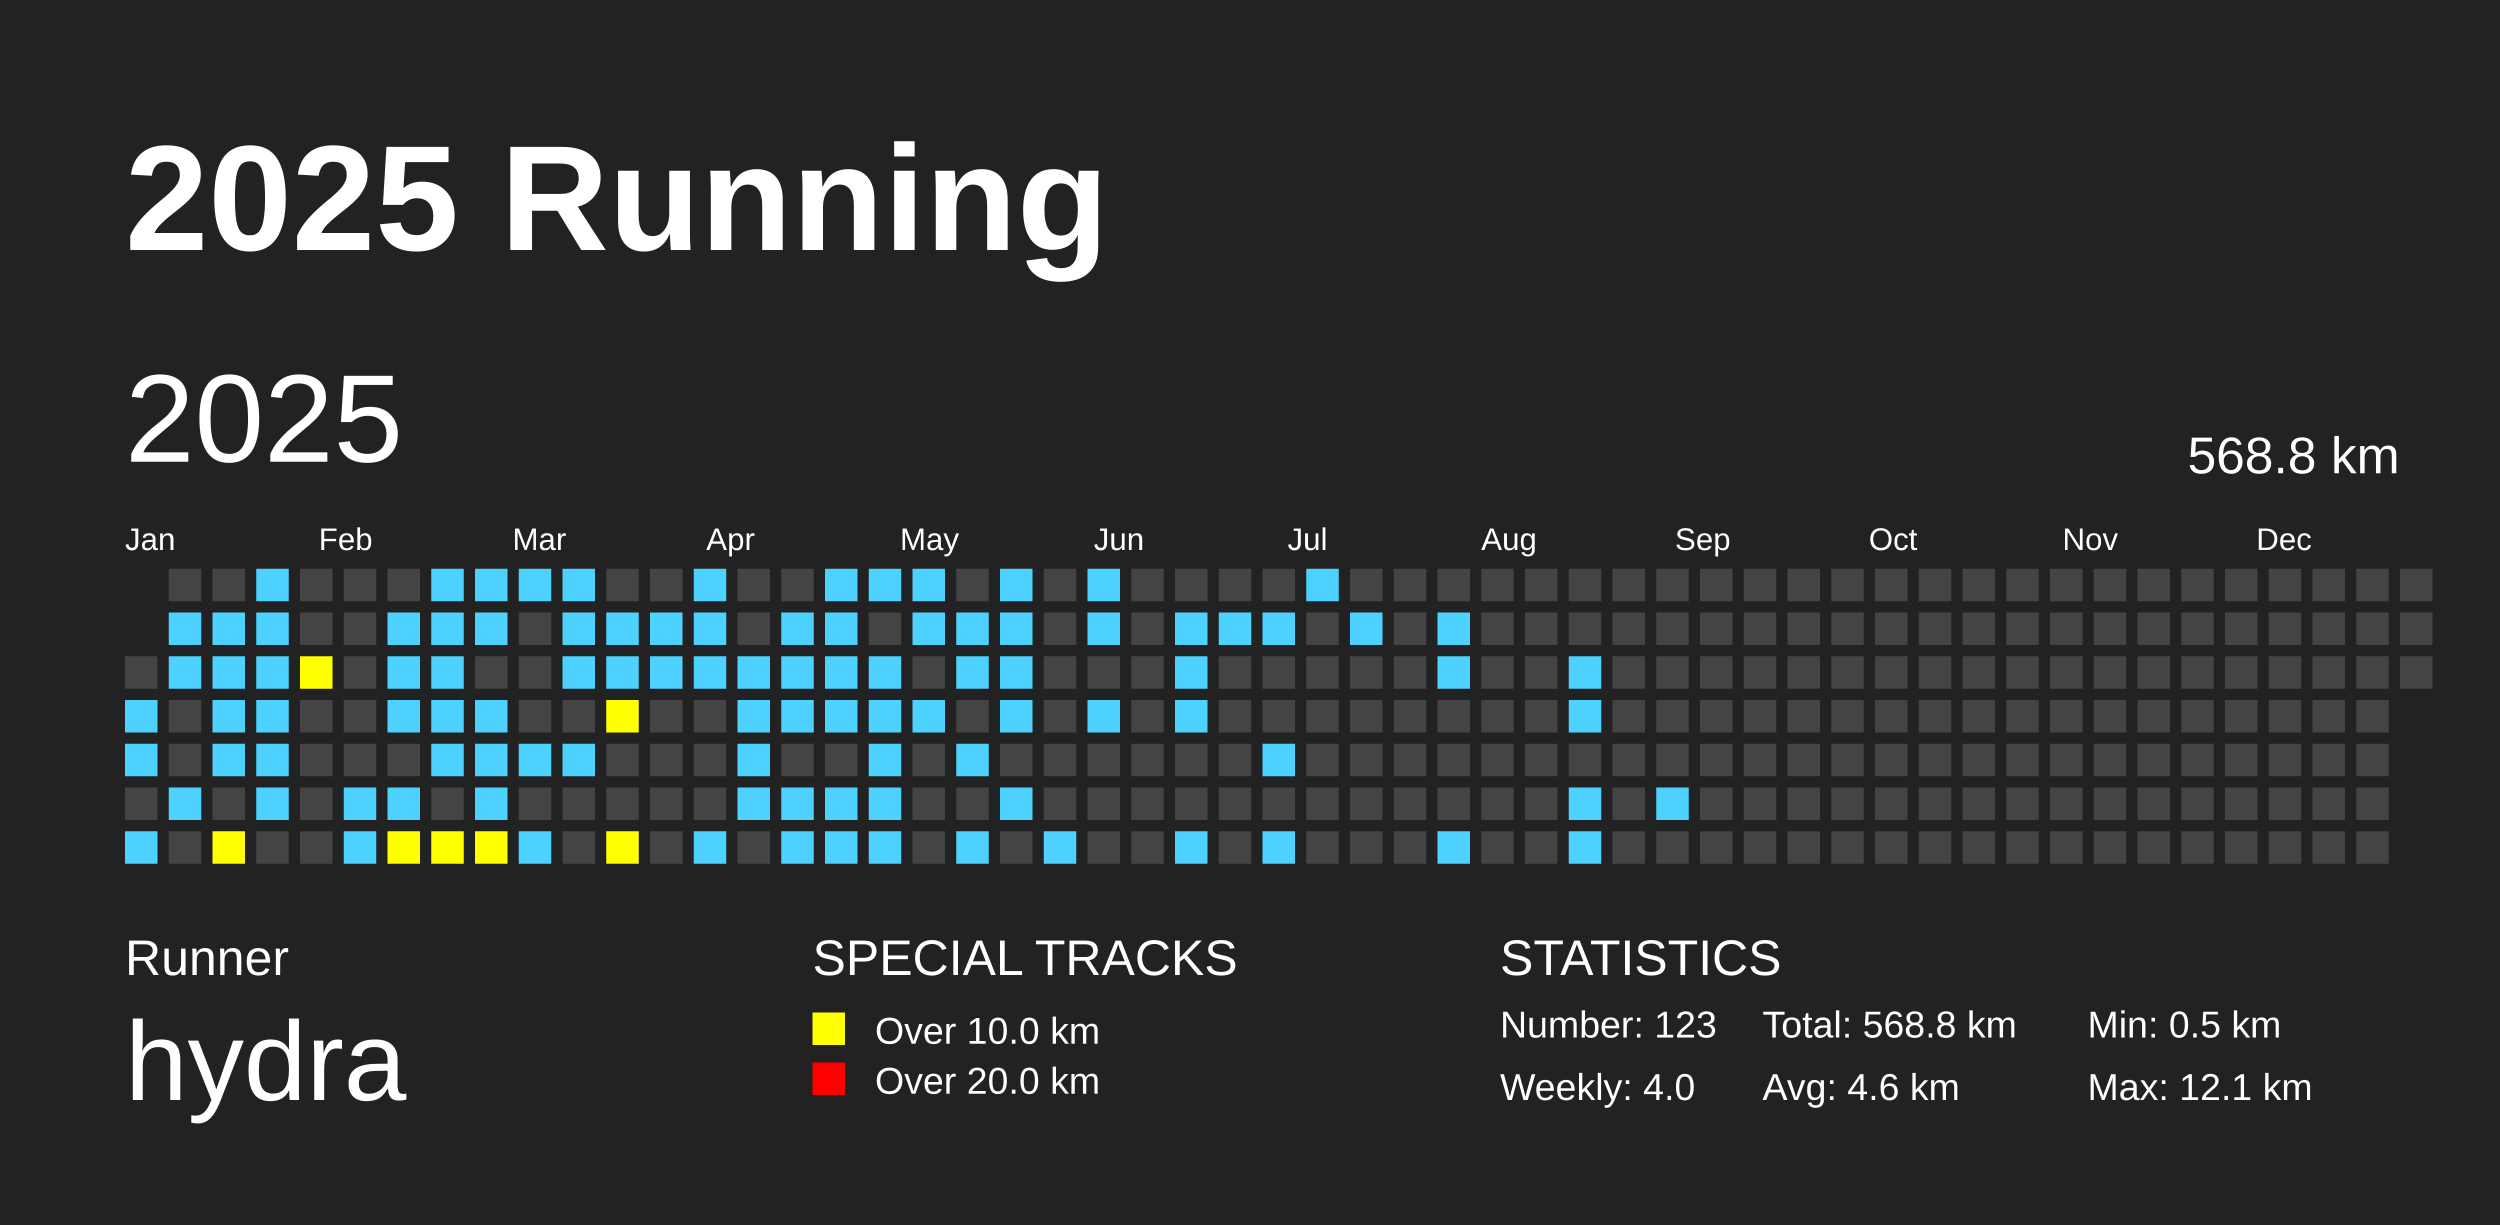
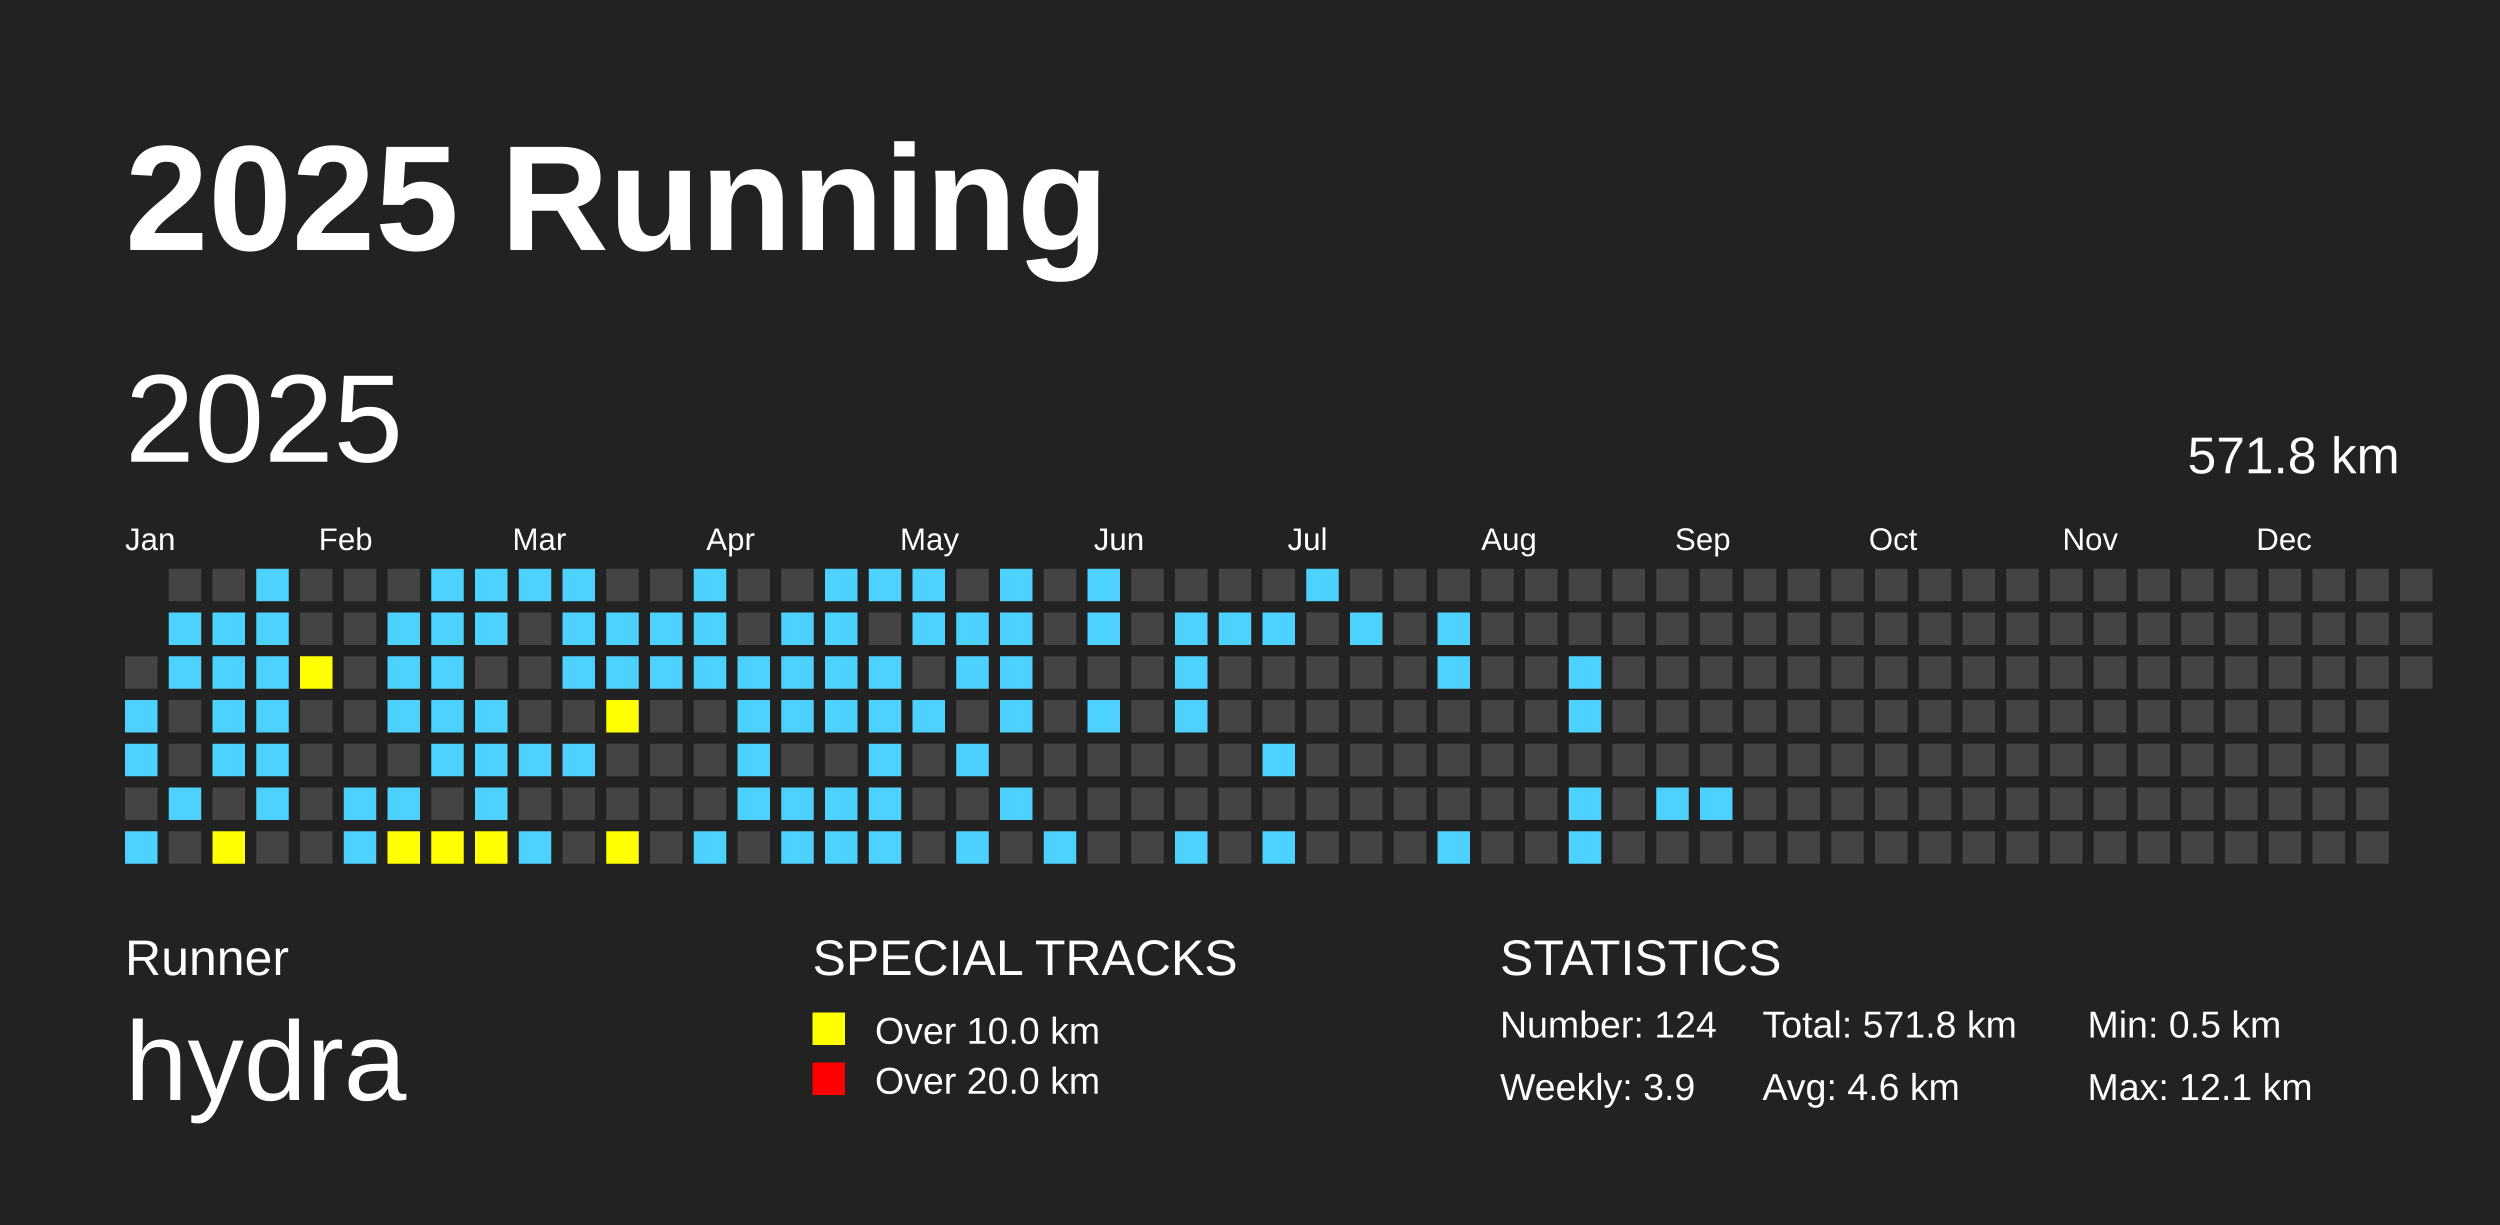
<svg xmlns="http://www.w3.org/2000/svg" baseProfile="full" height="98mm" version="1.1" viewBox="0,0,200,98" width="200mm">
  <defs />
  <rect fill="#222222" height="98" width="200" x="0" y="0" />
  <text fill="#FFFFFF" style="font-size:12px; font-family:Arial; font-weight:bold;" x="10" y="20">2025 Running</text>
  <text fill="#FFFFFF" style="font-size:4px; font-family:Arial" x="10" y="78">Runner</text>
  <text fill="#FFFFFF" style="font-size:9px; font-family:Arial" x="10" y="88">hydra</text>
  <text fill="#FFFFFF" style="font-size:4px; font-family:Arial" x="65" y="78">SPECIAL TRACKS</text>
  <rect fill="yellow" height="2.6" width="2.6" x="65" y="81" />
  <text fill="#FFFFFF" style="font-size:3px; font-family:Arial" x="70" y="83.5">Over 10.0 km</text>
  <rect fill="red" height="2.6" width="2.6" x="65" y="85" />
  <text fill="#FFFFFF" style="font-size:3px; font-family:Arial" x="70" y="87.5">Over 20.0 km</text>
  <text fill="#FFFFFF" style="font-size:4px; font-family:Arial" x="120" y="78">STATISTICS</text>
-   <text fill="#FFFFFF" style="font-size:3px; font-family:Arial" x="120" y="83">Number: 123</text>
-   <text fill="#FFFFFF" style="font-size:3px; font-family:Arial" x="120" y="88">Weekly: 4.0</text>
-   <text fill="#FFFFFF" style="font-size:3px; font-family:Arial" x="141" y="83">Total: 568.8 km</text>
+   <text fill="#FFFFFF" style="font-size:3px; font-family:Arial" x="120" y="83">Number: 124</text>
+   <text fill="#FFFFFF" style="font-size:3px; font-family:Arial" x="120" y="88">Weekly: 3.9</text>
+   <text fill="#FFFFFF" style="font-size:3px; font-family:Arial" x="141" y="83">Total: 571.8 km</text>
  <text fill="#FFFFFF" style="font-size:3px; font-family:Arial" x="141" y="88">Avg: 4.6 km</text>
  <text fill="#FFFFFF" style="font-size:3px; font-family:Arial" x="167" y="83">Min: 0.5 km</text>
  <text fill="#FFFFFF" style="font-size:3px; font-family:Arial" x="167" y="88">Max: 12.1 km</text>
  <text dominant-baseline="hanging" fill="#FFFFFF" style="font-size:10.0px; font-family:Arial;" x="10" y="30">2025</text>
-   <text dominant-baseline="hanging" fill="#FFFFFF" style="font-size:4.125px; font-family:Arial;" x="175" y="35">568.8 km</text>
+   <text dominant-baseline="hanging" fill="#FFFFFF" style="font-size:4.125px; font-family:Arial;" x="175" y="35">571.8 km</text>
  <text fill="#FFFFFF" style="font-size:2.5px; font-family:Arial" x="10.0" y="44">Jan</text>
  <text fill="#FFFFFF" style="font-size:2.5px; font-family:Arial" x="25.5" y="44">Feb</text>
  <text fill="#FFFFFF" style="font-size:2.5px; font-family:Arial" x="41.0" y="44">Mar</text>
  <text fill="#FFFFFF" style="font-size:2.5px; font-family:Arial" x="56.5" y="44">Apr</text>
  <text fill="#FFFFFF" style="font-size:2.5px; font-family:Arial" x="72.0" y="44">May</text>
  <text fill="#FFFFFF" style="font-size:2.5px; font-family:Arial" x="87.5" y="44">Jun</text>
  <text fill="#FFFFFF" style="font-size:2.5px; font-family:Arial" x="103.0" y="44">Jul</text>
  <text fill="#FFFFFF" style="font-size:2.5px; font-family:Arial" x="118.5" y="44">Aug</text>
  <text fill="#FFFFFF" style="font-size:2.5px; font-family:Arial" x="134.0" y="44">Sep</text>
  <text fill="#FFFFFF" style="font-size:2.5px; font-family:Arial" x="149.5" y="44">Oct</text>
  <text fill="#FFFFFF" style="font-size:2.5px; font-family:Arial" x="165.0" y="44">Nov</text>
  <text fill="#FFFFFF" style="font-size:2.5px; font-family:Arial" x="180.5" y="44">Dec</text>
  <rect fill="#444444" height="2.6" width="2.6" x="10.0" y="52.5" />
  <rect fill="#4DD2FF" height="2.6" width="2.6" x="10.0" y="56.0" />
  <rect fill="#4DD2FF" height="2.6" width="2.6" x="10.0" y="59.5" />
  <rect fill="#444444" height="2.6" width="2.6" x="10.0" y="63.0" />
  <rect fill="#4DD2FF" height="2.6" width="2.6" x="10.0" y="66.5" />
  <rect fill="#444444" height="2.6" width="2.6" x="13.5" y="45.5" />
  <rect fill="#4DD2FF" height="2.6" width="2.6" x="13.5" y="49.0" />
  <rect fill="#4DD2FF" height="2.6" width="2.6" x="13.5" y="52.5" />
  <rect fill="#444444" height="2.6" width="2.6" x="13.5" y="56.0" />
  <rect fill="#444444" height="2.6" width="2.6" x="13.5" y="59.5" />
  <rect fill="#4DD2FF" height="2.6" width="2.6" x="13.5" y="63.0" />
  <rect fill="#444444" height="2.6" width="2.6" x="13.5" y="66.5" />
  <rect fill="#444444" height="2.6" width="2.6" x="17.0" y="45.5" />
  <rect fill="#4DD2FF" height="2.6" width="2.6" x="17.0" y="49.0" />
  <rect fill="#4DD2FF" height="2.6" width="2.6" x="17.0" y="52.5" />
  <rect fill="#4DD2FF" height="2.6" width="2.6" x="17.0" y="56.0" />
  <rect fill="#4DD2FF" height="2.6" width="2.6" x="17.0" y="59.5" />
  <rect fill="#444444" height="2.6" width="2.6" x="17.0" y="63.0" />
  <rect fill="yellow" height="2.6" width="2.6" x="17.0" y="66.5" />
  <rect fill="#4DD2FF" height="2.6" width="2.6" x="20.5" y="45.5" />
  <rect fill="#4DD2FF" height="2.6" width="2.6" x="20.5" y="49.0" />
  <rect fill="#4DD2FF" height="2.6" width="2.6" x="20.5" y="52.5" />
  <rect fill="#4DD2FF" height="2.6" width="2.6" x="20.5" y="56.0" />
  <rect fill="#4DD2FF" height="2.6" width="2.6" x="20.5" y="59.5" />
  <rect fill="#4DD2FF" height="2.6" width="2.6" x="20.5" y="63.0" />
  <rect fill="#444444" height="2.6" width="2.6" x="20.5" y="66.5" />
  <rect fill="#444444" height="2.6" width="2.6" x="24.0" y="45.5" />
  <rect fill="#444444" height="2.6" width="2.6" x="24.0" y="49.0" />
  <rect fill="yellow" height="2.6" width="2.6" x="24.0" y="52.5" />
  <rect fill="#444444" height="2.6" width="2.6" x="24.0" y="56.0" />
  <rect fill="#444444" height="2.6" width="2.6" x="24.0" y="59.5" />
  <rect fill="#444444" height="2.6" width="2.6" x="24.0" y="63.0" />
  <rect fill="#444444" height="2.6" width="2.6" x="24.0" y="66.5" />
  <rect fill="#444444" height="2.6" width="2.6" x="27.5" y="45.5" />
  <rect fill="#444444" height="2.6" width="2.6" x="27.5" y="49.0" />
  <rect fill="#444444" height="2.6" width="2.6" x="27.5" y="52.5" />
  <rect fill="#444444" height="2.6" width="2.6" x="27.5" y="56.0" />
  <rect fill="#444444" height="2.6" width="2.6" x="27.5" y="59.5" />
  <rect fill="#4DD2FF" height="2.6" width="2.6" x="27.5" y="63.0" />
  <rect fill="#4DD2FF" height="2.6" width="2.6" x="27.5" y="66.5" />
  <rect fill="#444444" height="2.6" width="2.6" x="31.0" y="45.5" />
  <rect fill="#4DD2FF" height="2.6" width="2.6" x="31.0" y="49.0" />
  <rect fill="#4DD2FF" height="2.6" width="2.6" x="31.0" y="52.5" />
  <rect fill="#4DD2FF" height="2.6" width="2.6" x="31.0" y="56.0" />
  <rect fill="#444444" height="2.6" width="2.6" x="31.0" y="59.5" />
  <rect fill="#4DD2FF" height="2.6" width="2.6" x="31.0" y="63.0" />
  <rect fill="yellow" height="2.6" width="2.6" x="31.0" y="66.5" />
  <rect fill="#4DD2FF" height="2.6" width="2.6" x="34.5" y="45.5" />
  <rect fill="#4DD2FF" height="2.6" width="2.6" x="34.5" y="49.0" />
  <rect fill="#4DD2FF" height="2.6" width="2.6" x="34.5" y="52.5" />
  <rect fill="#4DD2FF" height="2.6" width="2.6" x="34.5" y="56.0" />
  <rect fill="#4DD2FF" height="2.6" width="2.6" x="34.5" y="59.5" />
  <rect fill="#444444" height="2.6" width="2.6" x="34.5" y="63.0" />
  <rect fill="yellow" height="2.6" width="2.6" x="34.5" y="66.5" />
  <rect fill="#4DD2FF" height="2.6" width="2.6" x="38.0" y="45.5" />
  <rect fill="#4DD2FF" height="2.6" width="2.6" x="38.0" y="49.0" />
  <rect fill="#444444" height="2.6" width="2.6" x="38.0" y="52.5" />
  <rect fill="#4DD2FF" height="2.6" width="2.6" x="38.0" y="56.0" />
  <rect fill="#4DD2FF" height="2.6" width="2.6" x="38.0" y="59.5" />
  <rect fill="#4DD2FF" height="2.6" width="2.6" x="38.0" y="63.0" />
  <rect fill="yellow" height="2.6" width="2.6" x="38.0" y="66.5" />
  <rect fill="#4DD2FF" height="2.6" width="2.6" x="41.5" y="45.5" />
  <rect fill="#444444" height="2.6" width="2.6" x="41.5" y="49.0" />
  <rect fill="#444444" height="2.6" width="2.6" x="41.5" y="52.5" />
  <rect fill="#444444" height="2.6" width="2.6" x="41.5" y="56.0" />
  <rect fill="#4DD2FF" height="2.6" width="2.6" x="41.5" y="59.5" />
  <rect fill="#444444" height="2.6" width="2.6" x="41.5" y="63.0" />
  <rect fill="#4DD2FF" height="2.6" width="2.6" x="41.5" y="66.5" />
  <rect fill="#4DD2FF" height="2.6" width="2.6" x="45.0" y="45.5" />
  <rect fill="#4DD2FF" height="2.6" width="2.6" x="45.0" y="49.0" />
  <rect fill="#4DD2FF" height="2.6" width="2.6" x="45.0" y="52.5" />
  <rect fill="#444444" height="2.6" width="2.6" x="45.0" y="56.0" />
  <rect fill="#4DD2FF" height="2.6" width="2.6" x="45.0" y="59.5" />
  <rect fill="#444444" height="2.6" width="2.6" x="45.0" y="63.0" />
  <rect fill="#444444" height="2.6" width="2.6" x="45.0" y="66.5" />
  <rect fill="#444444" height="2.6" width="2.6" x="48.5" y="45.5" />
  <rect fill="#4DD2FF" height="2.6" width="2.6" x="48.5" y="49.0" />
  <rect fill="#4DD2FF" height="2.6" width="2.6" x="48.5" y="52.5" />
  <rect fill="yellow" height="2.6" width="2.6" x="48.5" y="56.0" />
  <rect fill="#444444" height="2.6" width="2.6" x="48.5" y="59.5" />
  <rect fill="#444444" height="2.6" width="2.6" x="48.5" y="63.0" />
  <rect fill="yellow" height="2.6" width="2.6" x="48.5" y="66.5" />
  <rect fill="#444444" height="2.6" width="2.6" x="52.0" y="45.5" />
  <rect fill="#4DD2FF" height="2.6" width="2.6" x="52.0" y="49.0" />
  <rect fill="#4DD2FF" height="2.6" width="2.6" x="52.0" y="52.5" />
  <rect fill="#444444" height="2.6" width="2.6" x="52.0" y="56.0" />
  <rect fill="#444444" height="2.6" width="2.6" x="52.0" y="59.5" />
  <rect fill="#444444" height="2.6" width="2.6" x="52.0" y="63.0" />
  <rect fill="#444444" height="2.6" width="2.6" x="52.0" y="66.5" />
  <rect fill="#4DD2FF" height="2.6" width="2.6" x="55.5" y="45.5" />
  <rect fill="#4DD2FF" height="2.6" width="2.6" x="55.5" y="49.0" />
  <rect fill="#4DD2FF" height="2.6" width="2.6" x="55.5" y="52.5" />
  <rect fill="#444444" height="2.6" width="2.6" x="55.5" y="56.0" />
  <rect fill="#444444" height="2.6" width="2.6" x="55.5" y="59.5" />
  <rect fill="#444444" height="2.6" width="2.6" x="55.5" y="63.0" />
  <rect fill="#4DD2FF" height="2.6" width="2.6" x="55.5" y="66.5" />
  <rect fill="#444444" height="2.6" width="2.6" x="59.0" y="45.5" />
  <rect fill="#444444" height="2.6" width="2.6" x="59.0" y="49.0" />
  <rect fill="#4DD2FF" height="2.6" width="2.6" x="59.0" y="52.5" />
  <rect fill="#4DD2FF" height="2.6" width="2.6" x="59.0" y="56.0" />
  <rect fill="#4DD2FF" height="2.6" width="2.6" x="59.0" y="59.5" />
  <rect fill="#4DD2FF" height="2.6" width="2.6" x="59.0" y="63.0" />
  <rect fill="#444444" height="2.6" width="2.6" x="59.0" y="66.5" />
  <rect fill="#444444" height="2.6" width="2.6" x="62.5" y="45.5" />
  <rect fill="#4DD2FF" height="2.6" width="2.6" x="62.5" y="49.0" />
  <rect fill="#4DD2FF" height="2.6" width="2.6" x="62.5" y="52.5" />
  <rect fill="#4DD2FF" height="2.6" width="2.6" x="62.5" y="56.0" />
  <rect fill="#444444" height="2.6" width="2.6" x="62.5" y="59.5" />
  <rect fill="#4DD2FF" height="2.6" width="2.6" x="62.5" y="63.0" />
  <rect fill="#4DD2FF" height="2.6" width="2.6" x="62.5" y="66.5" />
  <rect fill="#4DD2FF" height="2.6" width="2.6" x="66.0" y="45.5" />
  <rect fill="#4DD2FF" height="2.6" width="2.6" x="66.0" y="49.0" />
  <rect fill="#4DD2FF" height="2.6" width="2.6" x="66.0" y="52.5" />
  <rect fill="#4DD2FF" height="2.6" width="2.6" x="66.0" y="56.0" />
  <rect fill="#444444" height="2.6" width="2.6" x="66.0" y="59.5" />
  <rect fill="#4DD2FF" height="2.6" width="2.6" x="66.0" y="63.0" />
  <rect fill="#4DD2FF" height="2.6" width="2.6" x="66.0" y="66.5" />
  <rect fill="#4DD2FF" height="2.6" width="2.6" x="69.5" y="45.5" />
  <rect fill="#444444" height="2.6" width="2.6" x="69.5" y="49.0" />
  <rect fill="#4DD2FF" height="2.6" width="2.6" x="69.5" y="52.5" />
  <rect fill="#4DD2FF" height="2.6" width="2.6" x="69.5" y="56.0" />
  <rect fill="#4DD2FF" height="2.6" width="2.6" x="69.5" y="59.5" />
  <rect fill="#4DD2FF" height="2.6" width="2.6" x="69.5" y="63.0" />
  <rect fill="#4DD2FF" height="2.6" width="2.6" x="69.5" y="66.5" />
  <rect fill="#4DD2FF" height="2.6" width="2.6" x="73.0" y="45.5" />
  <rect fill="#4DD2FF" height="2.6" width="2.6" x="73.0" y="49.0" />
  <rect fill="#444444" height="2.6" width="2.6" x="73.0" y="52.5" />
  <rect fill="#4DD2FF" height="2.6" width="2.6" x="73.0" y="56.0" />
  <rect fill="#444444" height="2.6" width="2.6" x="73.0" y="59.5" />
  <rect fill="#444444" height="2.6" width="2.6" x="73.0" y="63.0" />
  <rect fill="#444444" height="2.6" width="2.6" x="73.0" y="66.5" />
  <rect fill="#444444" height="2.6" width="2.6" x="76.5" y="45.5" />
  <rect fill="#4DD2FF" height="2.6" width="2.6" x="76.5" y="49.0" />
  <rect fill="#4DD2FF" height="2.6" width="2.6" x="76.5" y="52.5" />
  <rect fill="#444444" height="2.6" width="2.6" x="76.5" y="56.0" />
  <rect fill="#4DD2FF" height="2.6" width="2.6" x="76.5" y="59.5" />
  <rect fill="#444444" height="2.6" width="2.6" x="76.5" y="63.0" />
  <rect fill="#4DD2FF" height="2.6" width="2.6" x="76.5" y="66.5" />
  <rect fill="#4DD2FF" height="2.6" width="2.6" x="80.0" y="45.5" />
  <rect fill="#4DD2FF" height="2.6" width="2.6" x="80.0" y="49.0" />
  <rect fill="#4DD2FF" height="2.6" width="2.6" x="80.0" y="52.5" />
  <rect fill="#4DD2FF" height="2.6" width="2.6" x="80.0" y="56.0" />
  <rect fill="#444444" height="2.6" width="2.6" x="80.0" y="59.5" />
  <rect fill="#4DD2FF" height="2.6" width="2.6" x="80.0" y="63.0" />
  <rect fill="#444444" height="2.6" width="2.6" x="80.0" y="66.5" />
  <rect fill="#444444" height="2.6" width="2.6" x="83.5" y="45.5" />
  <rect fill="#444444" height="2.6" width="2.6" x="83.5" y="49.0" />
  <rect fill="#444444" height="2.6" width="2.6" x="83.5" y="52.5" />
  <rect fill="#444444" height="2.6" width="2.6" x="83.5" y="56.0" />
  <rect fill="#444444" height="2.6" width="2.6" x="83.5" y="59.5" />
  <rect fill="#444444" height="2.6" width="2.6" x="83.5" y="63.0" />
  <rect fill="#4DD2FF" height="2.6" width="2.6" x="83.5" y="66.5" />
  <rect fill="#4DD2FF" height="2.6" width="2.6" x="87.0" y="45.5" />
  <rect fill="#4DD2FF" height="2.6" width="2.6" x="87.0" y="49.0" />
  <rect fill="#444444" height="2.6" width="2.6" x="87.0" y="52.5" />
  <rect fill="#4DD2FF" height="2.6" width="2.6" x="87.0" y="56.0" />
  <rect fill="#444444" height="2.6" width="2.6" x="87.0" y="59.5" />
  <rect fill="#444444" height="2.6" width="2.6" x="87.0" y="63.0" />
  <rect fill="#444444" height="2.6" width="2.6" x="87.0" y="66.5" />
  <rect fill="#444444" height="2.6" width="2.6" x="90.5" y="45.5" />
  <rect fill="#444444" height="2.6" width="2.6" x="90.5" y="49.0" />
  <rect fill="#444444" height="2.6" width="2.6" x="90.5" y="52.5" />
  <rect fill="#444444" height="2.6" width="2.6" x="90.5" y="56.0" />
  <rect fill="#444444" height="2.6" width="2.6" x="90.5" y="59.5" />
  <rect fill="#444444" height="2.6" width="2.6" x="90.5" y="63.0" />
  <rect fill="#444444" height="2.6" width="2.6" x="90.5" y="66.5" />
  <rect fill="#444444" height="2.6" width="2.6" x="94.0" y="45.5" />
  <rect fill="#4DD2FF" height="2.6" width="2.6" x="94.0" y="49.0" />
  <rect fill="#4DD2FF" height="2.6" width="2.6" x="94.0" y="52.5" />
  <rect fill="#4DD2FF" height="2.6" width="2.6" x="94.0" y="56.0" />
  <rect fill="#444444" height="2.6" width="2.6" x="94.0" y="59.5" />
  <rect fill="#444444" height="2.6" width="2.6" x="94.0" y="63.0" />
  <rect fill="#4DD2FF" height="2.6" width="2.6" x="94.0" y="66.5" />
  <rect fill="#444444" height="2.6" width="2.6" x="97.5" y="45.5" />
  <rect fill="#4DD2FF" height="2.6" width="2.6" x="97.5" y="49.0" />
  <rect fill="#444444" height="2.6" width="2.6" x="97.5" y="52.5" />
  <rect fill="#444444" height="2.6" width="2.6" x="97.5" y="56.0" />
  <rect fill="#444444" height="2.6" width="2.6" x="97.5" y="59.5" />
  <rect fill="#444444" height="2.6" width="2.6" x="97.5" y="63.0" />
  <rect fill="#444444" height="2.6" width="2.6" x="97.5" y="66.5" />
  <rect fill="#444444" height="2.6" width="2.6" x="101.0" y="45.5" />
  <rect fill="#4DD2FF" height="2.6" width="2.6" x="101.0" y="49.0" />
  <rect fill="#444444" height="2.6" width="2.6" x="101.0" y="52.5" />
  <rect fill="#444444" height="2.6" width="2.6" x="101.0" y="56.0" />
  <rect fill="#4DD2FF" height="2.6" width="2.6" x="101.0" y="59.5" />
  <rect fill="#444444" height="2.6" width="2.6" x="101.0" y="63.0" />
  <rect fill="#4DD2FF" height="2.6" width="2.6" x="101.0" y="66.5" />
  <rect fill="#4DD2FF" height="2.6" width="2.6" x="104.5" y="45.5" />
  <rect fill="#444444" height="2.6" width="2.6" x="104.5" y="49.0" />
  <rect fill="#444444" height="2.6" width="2.6" x="104.5" y="52.5" />
  <rect fill="#444444" height="2.6" width="2.6" x="104.5" y="56.0" />
  <rect fill="#444444" height="2.6" width="2.6" x="104.5" y="59.5" />
  <rect fill="#444444" height="2.6" width="2.6" x="104.5" y="63.0" />
  <rect fill="#444444" height="2.6" width="2.6" x="104.5" y="66.5" />
  <rect fill="#444444" height="2.6" width="2.6" x="108.0" y="45.5" />
  <rect fill="#4DD2FF" height="2.6" width="2.6" x="108.0" y="49.0" />
  <rect fill="#444444" height="2.6" width="2.6" x="108.0" y="52.5" />
  <rect fill="#444444" height="2.6" width="2.6" x="108.0" y="56.0" />
  <rect fill="#444444" height="2.6" width="2.6" x="108.0" y="59.5" />
  <rect fill="#444444" height="2.6" width="2.6" x="108.0" y="63.0" />
  <rect fill="#444444" height="2.6" width="2.6" x="108.0" y="66.5" />
  <rect fill="#444444" height="2.6" width="2.6" x="111.5" y="45.5" />
  <rect fill="#444444" height="2.6" width="2.6" x="111.5" y="49.0" />
  <rect fill="#444444" height="2.6" width="2.6" x="111.5" y="52.5" />
  <rect fill="#444444" height="2.6" width="2.6" x="111.5" y="56.0" />
  <rect fill="#444444" height="2.6" width="2.6" x="111.5" y="59.5" />
  <rect fill="#444444" height="2.6" width="2.6" x="111.5" y="63.0" />
  <rect fill="#444444" height="2.6" width="2.6" x="111.5" y="66.5" />
  <rect fill="#444444" height="2.6" width="2.6" x="115.0" y="45.5" />
  <rect fill="#4DD2FF" height="2.6" width="2.6" x="115.0" y="49.0" />
  <rect fill="#4DD2FF" height="2.6" width="2.6" x="115.0" y="52.5" />
  <rect fill="#444444" height="2.6" width="2.6" x="115.0" y="56.0" />
  <rect fill="#444444" height="2.6" width="2.6" x="115.0" y="59.5" />
  <rect fill="#444444" height="2.6" width="2.6" x="115.0" y="63.0" />
  <rect fill="#4DD2FF" height="2.6" width="2.6" x="115.0" y="66.5" />
  <rect fill="#444444" height="2.6" width="2.6" x="118.5" y="45.5" />
  <rect fill="#444444" height="2.6" width="2.6" x="118.5" y="49.0" />
  <rect fill="#444444" height="2.6" width="2.6" x="118.5" y="52.5" />
  <rect fill="#444444" height="2.6" width="2.6" x="118.5" y="56.0" />
  <rect fill="#444444" height="2.6" width="2.6" x="118.5" y="59.5" />
  <rect fill="#444444" height="2.6" width="2.6" x="118.5" y="63.0" />
  <rect fill="#444444" height="2.6" width="2.6" x="118.5" y="66.5" />
  <rect fill="#444444" height="2.6" width="2.6" x="122.0" y="45.5" />
  <rect fill="#444444" height="2.6" width="2.6" x="122.0" y="49.0" />
  <rect fill="#444444" height="2.6" width="2.6" x="122.0" y="52.5" />
  <rect fill="#444444" height="2.6" width="2.6" x="122.0" y="56.0" />
  <rect fill="#444444" height="2.6" width="2.6" x="122.0" y="59.5" />
  <rect fill="#444444" height="2.6" width="2.6" x="122.0" y="63.0" />
  <rect fill="#444444" height="2.6" width="2.6" x="122.0" y="66.5" />
  <rect fill="#444444" height="2.6" width="2.6" x="125.5" y="45.5" />
  <rect fill="#444444" height="2.6" width="2.6" x="125.5" y="49.0" />
  <rect fill="#4DD2FF" height="2.6" width="2.6" x="125.5" y="52.5" />
  <rect fill="#4DD2FF" height="2.6" width="2.6" x="125.5" y="56.0" />
  <rect fill="#444444" height="2.6" width="2.6" x="125.5" y="59.5" />
  <rect fill="#4DD2FF" height="2.6" width="2.6" x="125.5" y="63.0" />
  <rect fill="#4DD2FF" height="2.6" width="2.6" x="125.5" y="66.5" />
  <rect fill="#444444" height="2.6" width="2.6" x="129.0" y="45.5" />
  <rect fill="#444444" height="2.6" width="2.6" x="129.0" y="49.0" />
  <rect fill="#444444" height="2.6" width="2.6" x="129.0" y="52.5" />
  <rect fill="#444444" height="2.6" width="2.6" x="129.0" y="56.0" />
  <rect fill="#444444" height="2.6" width="2.6" x="129.0" y="59.5" />
  <rect fill="#444444" height="2.6" width="2.6" x="129.0" y="63.0" />
  <rect fill="#444444" height="2.6" width="2.6" x="129.0" y="66.5" />
  <rect fill="#444444" height="2.6" width="2.6" x="132.5" y="45.5" />
  <rect fill="#444444" height="2.6" width="2.6" x="132.5" y="49.0" />
  <rect fill="#444444" height="2.6" width="2.6" x="132.5" y="52.5" />
  <rect fill="#444444" height="2.6" width="2.6" x="132.5" y="56.0" />
  <rect fill="#444444" height="2.6" width="2.6" x="132.5" y="59.5" />
  <rect fill="#4DD2FF" height="2.6" width="2.6" x="132.5" y="63.0" />
  <rect fill="#444444" height="2.6" width="2.6" x="132.5" y="66.5" />
  <rect fill="#444444" height="2.6" width="2.6" x="136.0" y="45.5" />
  <rect fill="#444444" height="2.6" width="2.6" x="136.0" y="49.0" />
  <rect fill="#444444" height="2.6" width="2.6" x="136.0" y="52.5" />
  <rect fill="#444444" height="2.6" width="2.6" x="136.0" y="56.0" />
  <rect fill="#444444" height="2.6" width="2.6" x="136.0" y="59.5" />
-   <rect fill="#444444" height="2.6" width="2.6" x="136.0" y="63.0" />
+   <rect fill="#4DD2FF" height="2.6" width="2.6" x="136.0" y="63.0" />
  <rect fill="#444444" height="2.6" width="2.6" x="136.0" y="66.5" />
  <rect fill="#444444" height="2.6" width="2.6" x="139.5" y="45.5" />
  <rect fill="#444444" height="2.6" width="2.6" x="139.5" y="49.0" />
  <rect fill="#444444" height="2.6" width="2.6" x="139.5" y="52.5" />
  <rect fill="#444444" height="2.6" width="2.6" x="139.5" y="56.0" />
  <rect fill="#444444" height="2.6" width="2.6" x="139.5" y="59.5" />
  <rect fill="#444444" height="2.6" width="2.6" x="139.5" y="63.0" />
  <rect fill="#444444" height="2.6" width="2.6" x="139.5" y="66.5" />
  <rect fill="#444444" height="2.6" width="2.6" x="143.0" y="45.5" />
  <rect fill="#444444" height="2.6" width="2.6" x="143.0" y="49.0" />
  <rect fill="#444444" height="2.6" width="2.6" x="143.0" y="52.5" />
  <rect fill="#444444" height="2.6" width="2.6" x="143.0" y="56.0" />
  <rect fill="#444444" height="2.6" width="2.6" x="143.0" y="59.5" />
  <rect fill="#444444" height="2.6" width="2.6" x="143.0" y="63.0" />
  <rect fill="#444444" height="2.6" width="2.6" x="143.0" y="66.5" />
  <rect fill="#444444" height="2.6" width="2.6" x="146.5" y="45.5" />
  <rect fill="#444444" height="2.6" width="2.6" x="146.5" y="49.0" />
  <rect fill="#444444" height="2.6" width="2.6" x="146.5" y="52.5" />
  <rect fill="#444444" height="2.6" width="2.6" x="146.5" y="56.0" />
  <rect fill="#444444" height="2.6" width="2.6" x="146.5" y="59.5" />
  <rect fill="#444444" height="2.6" width="2.6" x="146.5" y="63.0" />
  <rect fill="#444444" height="2.6" width="2.6" x="146.5" y="66.5" />
  <rect fill="#444444" height="2.6" width="2.6" x="150.0" y="45.5" />
  <rect fill="#444444" height="2.6" width="2.6" x="150.0" y="49.0" />
  <rect fill="#444444" height="2.6" width="2.6" x="150.0" y="52.5" />
  <rect fill="#444444" height="2.6" width="2.6" x="150.0" y="56.0" />
  <rect fill="#444444" height="2.6" width="2.6" x="150.0" y="59.5" />
  <rect fill="#444444" height="2.6" width="2.6" x="150.0" y="63.0" />
  <rect fill="#444444" height="2.6" width="2.6" x="150.0" y="66.5" />
  <rect fill="#444444" height="2.6" width="2.6" x="153.5" y="45.5" />
  <rect fill="#444444" height="2.6" width="2.6" x="153.5" y="49.0" />
  <rect fill="#444444" height="2.6" width="2.6" x="153.5" y="52.5" />
  <rect fill="#444444" height="2.6" width="2.6" x="153.5" y="56.0" />
  <rect fill="#444444" height="2.6" width="2.6" x="153.5" y="59.5" />
  <rect fill="#444444" height="2.6" width="2.6" x="153.5" y="63.0" />
  <rect fill="#444444" height="2.6" width="2.6" x="153.5" y="66.5" />
  <rect fill="#444444" height="2.6" width="2.6" x="157.0" y="45.5" />
  <rect fill="#444444" height="2.6" width="2.6" x="157.0" y="49.0" />
  <rect fill="#444444" height="2.6" width="2.6" x="157.0" y="52.5" />
  <rect fill="#444444" height="2.6" width="2.6" x="157.0" y="56.0" />
  <rect fill="#444444" height="2.6" width="2.6" x="157.0" y="59.5" />
  <rect fill="#444444" height="2.6" width="2.6" x="157.0" y="63.0" />
  <rect fill="#444444" height="2.6" width="2.6" x="157.0" y="66.5" />
  <rect fill="#444444" height="2.6" width="2.6" x="160.5" y="45.5" />
  <rect fill="#444444" height="2.6" width="2.6" x="160.5" y="49.0" />
  <rect fill="#444444" height="2.6" width="2.6" x="160.5" y="52.5" />
  <rect fill="#444444" height="2.6" width="2.6" x="160.5" y="56.0" />
  <rect fill="#444444" height="2.6" width="2.6" x="160.5" y="59.5" />
  <rect fill="#444444" height="2.6" width="2.6" x="160.5" y="63.0" />
  <rect fill="#444444" height="2.6" width="2.6" x="160.5" y="66.5" />
  <rect fill="#444444" height="2.6" width="2.6" x="164.0" y="45.5" />
  <rect fill="#444444" height="2.6" width="2.6" x="164.0" y="49.0" />
  <rect fill="#444444" height="2.6" width="2.6" x="164.0" y="52.5" />
  <rect fill="#444444" height="2.6" width="2.6" x="164.0" y="56.0" />
  <rect fill="#444444" height="2.6" width="2.6" x="164.0" y="59.5" />
  <rect fill="#444444" height="2.6" width="2.6" x="164.0" y="63.0" />
  <rect fill="#444444" height="2.6" width="2.6" x="164.0" y="66.5" />
  <rect fill="#444444" height="2.6" width="2.6" x="167.5" y="45.5" />
  <rect fill="#444444" height="2.6" width="2.6" x="167.5" y="49.0" />
  <rect fill="#444444" height="2.6" width="2.6" x="167.5" y="52.5" />
  <rect fill="#444444" height="2.6" width="2.6" x="167.5" y="56.0" />
  <rect fill="#444444" height="2.6" width="2.6" x="167.5" y="59.5" />
  <rect fill="#444444" height="2.6" width="2.6" x="167.5" y="63.0" />
  <rect fill="#444444" height="2.6" width="2.6" x="167.5" y="66.5" />
  <rect fill="#444444" height="2.6" width="2.6" x="171.0" y="45.5" />
  <rect fill="#444444" height="2.6" width="2.6" x="171.0" y="49.0" />
  <rect fill="#444444" height="2.6" width="2.6" x="171.0" y="52.5" />
  <rect fill="#444444" height="2.6" width="2.6" x="171.0" y="56.0" />
  <rect fill="#444444" height="2.6" width="2.6" x="171.0" y="59.5" />
  <rect fill="#444444" height="2.6" width="2.6" x="171.0" y="63.0" />
  <rect fill="#444444" height="2.6" width="2.6" x="171.0" y="66.5" />
  <rect fill="#444444" height="2.6" width="2.6" x="174.5" y="45.5" />
  <rect fill="#444444" height="2.6" width="2.6" x="174.5" y="49.0" />
  <rect fill="#444444" height="2.6" width="2.6" x="174.5" y="52.5" />
  <rect fill="#444444" height="2.6" width="2.6" x="174.5" y="56.0" />
  <rect fill="#444444" height="2.6" width="2.6" x="174.5" y="59.5" />
  <rect fill="#444444" height="2.6" width="2.6" x="174.5" y="63.0" />
  <rect fill="#444444" height="2.6" width="2.6" x="174.5" y="66.5" />
  <rect fill="#444444" height="2.6" width="2.6" x="178.0" y="45.5" />
  <rect fill="#444444" height="2.6" width="2.6" x="178.0" y="49.0" />
  <rect fill="#444444" height="2.6" width="2.6" x="178.0" y="52.5" />
  <rect fill="#444444" height="2.6" width="2.6" x="178.0" y="56.0" />
  <rect fill="#444444" height="2.6" width="2.6" x="178.0" y="59.5" />
  <rect fill="#444444" height="2.6" width="2.6" x="178.0" y="63.0" />
  <rect fill="#444444" height="2.6" width="2.6" x="178.0" y="66.5" />
  <rect fill="#444444" height="2.6" width="2.6" x="181.5" y="45.5" />
  <rect fill="#444444" height="2.6" width="2.6" x="181.5" y="49.0" />
  <rect fill="#444444" height="2.6" width="2.6" x="181.5" y="52.5" />
  <rect fill="#444444" height="2.6" width="2.6" x="181.5" y="56.0" />
  <rect fill="#444444" height="2.6" width="2.6" x="181.5" y="59.5" />
  <rect fill="#444444" height="2.6" width="2.6" x="181.5" y="63.0" />
  <rect fill="#444444" height="2.6" width="2.6" x="181.5" y="66.5" />
  <rect fill="#444444" height="2.6" width="2.6" x="185.0" y="45.5" />
  <rect fill="#444444" height="2.6" width="2.6" x="185.0" y="49.0" />
  <rect fill="#444444" height="2.6" width="2.6" x="185.0" y="52.5" />
  <rect fill="#444444" height="2.6" width="2.6" x="185.0" y="56.0" />
  <rect fill="#444444" height="2.6" width="2.6" x="185.0" y="59.5" />
  <rect fill="#444444" height="2.6" width="2.6" x="185.0" y="63.0" />
  <rect fill="#444444" height="2.6" width="2.6" x="185.0" y="66.5" />
  <rect fill="#444444" height="2.6" width="2.6" x="188.5" y="45.5" />
  <rect fill="#444444" height="2.6" width="2.6" x="188.5" y="49.0" />
  <rect fill="#444444" height="2.6" width="2.6" x="188.5" y="52.5" />
  <rect fill="#444444" height="2.6" width="2.6" x="188.5" y="56.0" />
  <rect fill="#444444" height="2.6" width="2.6" x="188.5" y="59.5" />
  <rect fill="#444444" height="2.6" width="2.6" x="188.5" y="63.0" />
  <rect fill="#444444" height="2.6" width="2.6" x="188.5" y="66.5" />
  <rect fill="#444444" height="2.6" width="2.6" x="192.0" y="45.5" />
  <rect fill="#444444" height="2.6" width="2.6" x="192.0" y="49.0" />
  <rect fill="#444444" height="2.6" width="2.6" x="192.0" y="52.5" />
</svg>
